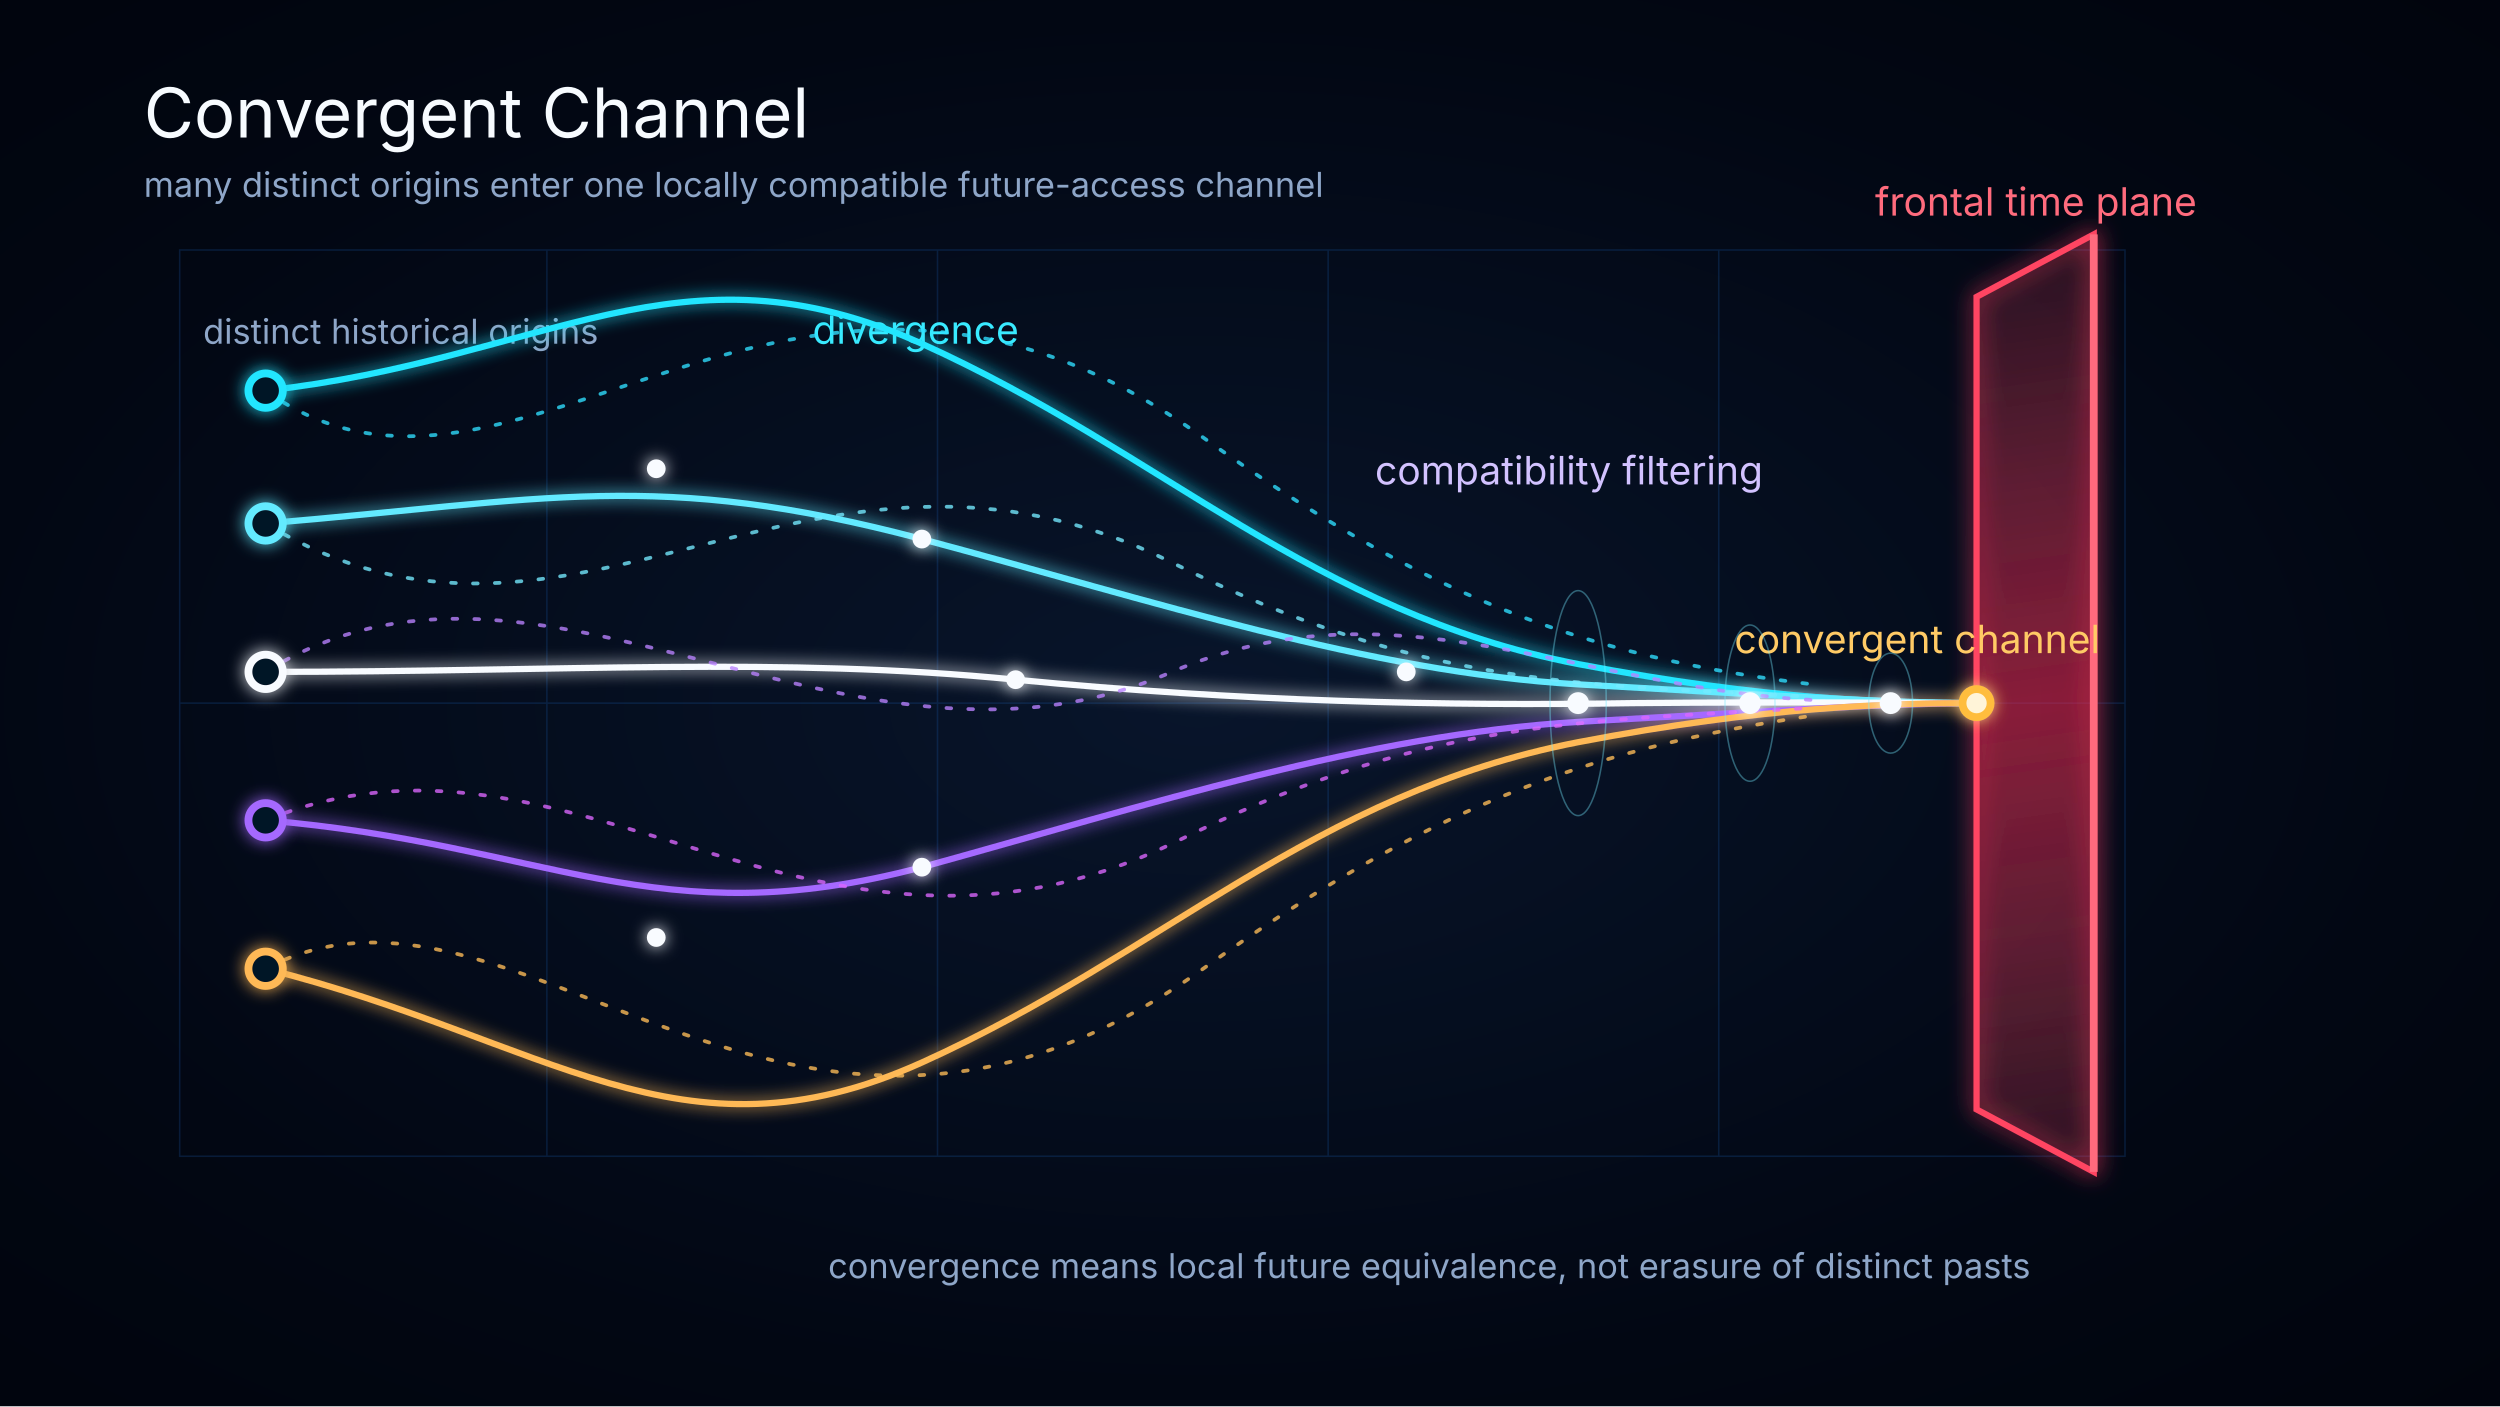
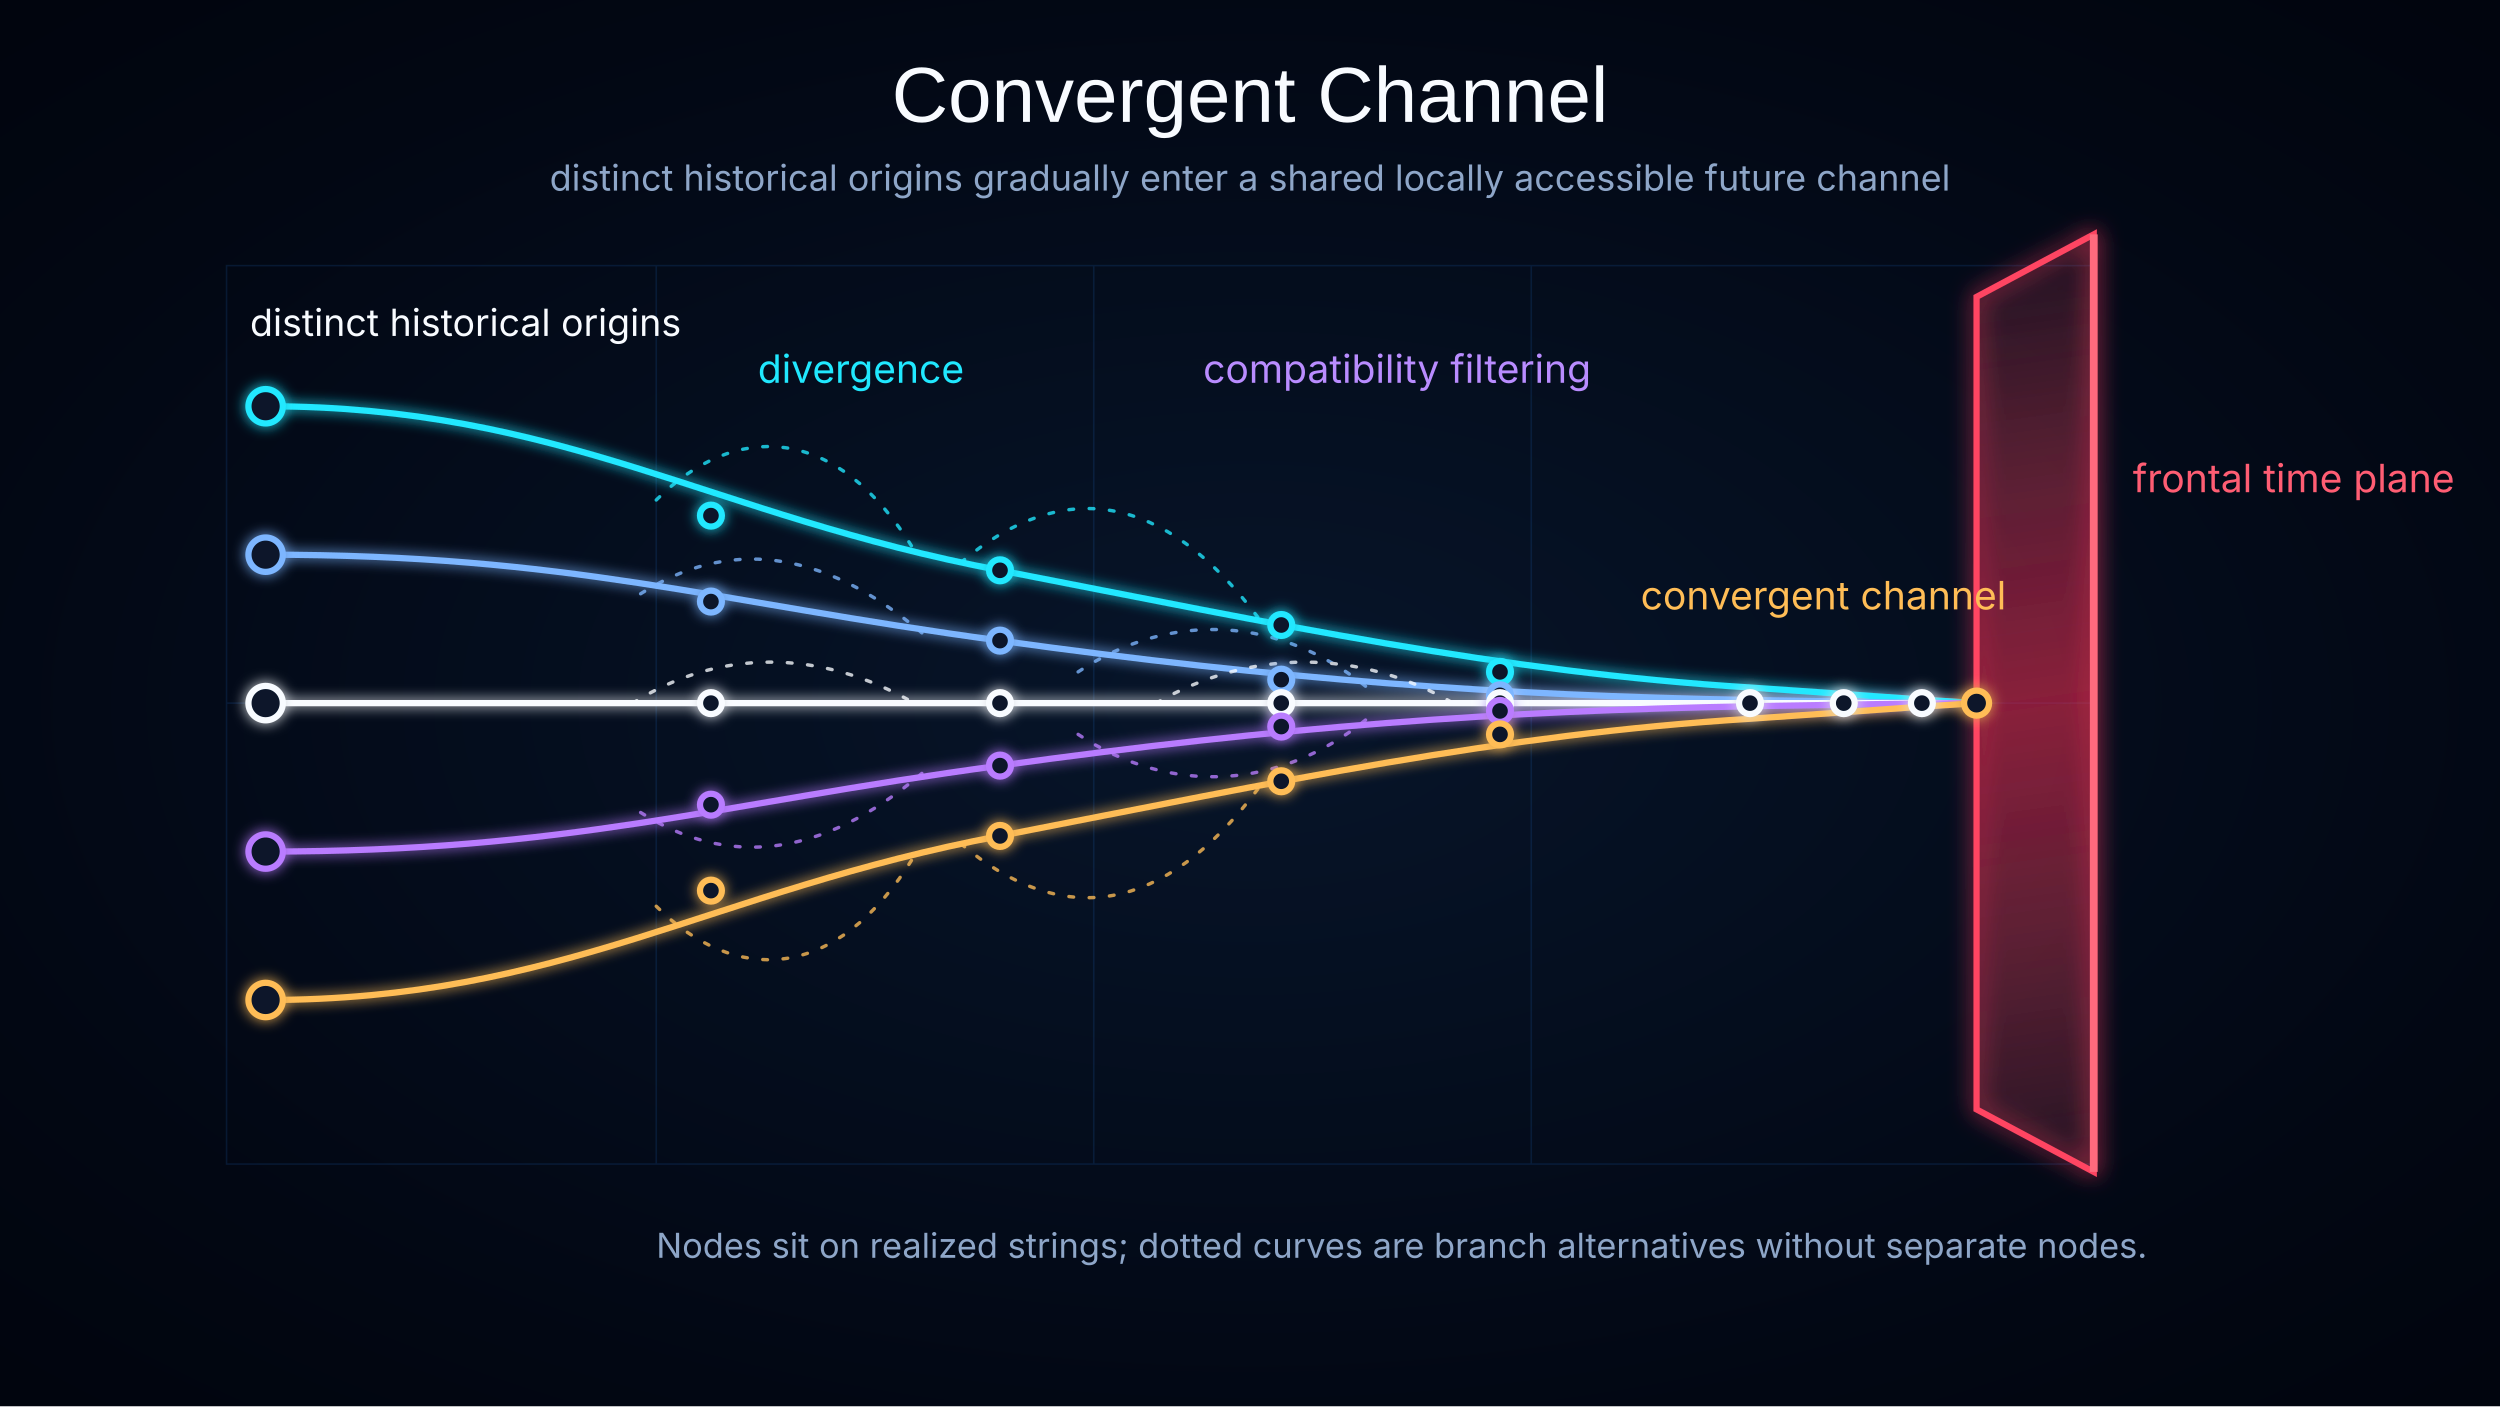
<svg xmlns="http://www.w3.org/2000/svg" viewBox="0 0 1600 900" role="img" aria-labelledby="title desc">
  <defs>
-     <radialGradient id="bg" cx="48%" cy="50%" r="82%">
-       <stop offset="0" stop-color="#08152b" />
-       <stop offset="0.6" stop-color="#020713" />
+     <radialGradient id="bg" cx="50%" cy="50%" r="82%">
+       <stop offset="0" stop-color="#07152a" />
+       <stop offset="0.65" stop-color="#020713" />
      <stop offset="1" stop-color="#00030a" />
    </radialGradient>
-     <linearGradient id="flow" x1="140" y1="450" x2="1260" y2="450" gradientUnits="userSpaceOnUse">
-       <stop offset="0" stop-color="#20eaff" />
-       <stop offset="0.42" stop-color="#776dff" />
-       <stop offset="0.75" stop-color="#f4fbff" />
-       <stop offset="1" stop-color="#ffbf55" />
+     <linearGradient id="plane" x1="1260" y1="160" x2="1340" y2="740" gradientUnits="userSpaceOnUse">
+       <stop offset="0" stop-color="#ff6076" stop-opacity="0.06" />
+       <stop offset="0.5" stop-color="#ff244b" stop-opacity="0.33" />
+       <stop offset="1" stop-color="#ff6076" stop-opacity="0.08" />
    </linearGradient>
-     <linearGradient id="plane" x1="1265" y1="145" x2="1350" y2="755" gradientUnits="userSpaceOnUse">
-       <stop offset="0" stop-color="#ff5870" stop-opacity="0.06" />
-       <stop offset="0.5" stop-color="#ff214a" stop-opacity="0.33" />
-       <stop offset="1" stop-color="#ff5870" stop-opacity="0.08" />
-     </linearGradient>
-     <filter id="glow" x="-80%" y="-80%" width="260%" height="260%">
-       <feGaussianBlur stdDeviation="5" result="b" />
+     <filter id="glow" x="-60%" y="-60%" width="220%" height="220%">
+       <feGaussianBlur stdDeviation="4" result="b" />
      <feMerge>
        <feMergeNode in="b" />
        <feMergeNode in="SourceGraphic" />
      </feMerge>
    </filter>
-     <filter id="rubyGlow" x="-80%" y="-80%" width="260%" height="260%">
+     <filter id="ruby" x="-80%" y="-80%" width="260%" height="260%">
      <feGaussianBlur stdDeviation="7" result="b" />
      <feColorMatrix in="b" type="matrix" values="1 0 0 0 1 0 0 0 0 .04 0 0 0 0 .12 0 0 0 .9 0" result="c" />
      <feMerge>
        <feMergeNode in="c" />
        <feMergeNode in="SourceGraphic" />
      </feMerge>
    </filter>
  </defs>
  <rect width="1600" height="900" fill="url(#bg)" />
-   <text x="92" y="88" fill="#f7fbff" font-family="Inter, Segoe UI, Arial, sans-serif" font-size="44">Convergent Channel</text>
-   <text x="92" y="126" fill="#8ea6c8" font-family="Inter, Segoe UI, Arial, sans-serif" font-size="22">many distinct origins enter one locally compatible future-access channel</text>
-   <g opacity=".22" stroke="#1a63bd" fill="none">
-     <path d="M115 160 H1360 V740 H115 Z" />
-     <path d="M115 450 H1360" />
-     <path d="M350 160 V740" />
-     <path d="M600 160 V740" />
-     <path d="M850 160 V740" />
-     <path d="M1100 160 V740" />
+   <text x="800" y="78" fill="#f8fbff" font-family="Orbitron, Rajdhani, Segoe UI, Arial, sans-serif" font-size="50" text-anchor="middle">Convergent Channel</text>
+   <text x="800" y="122" fill="#8ea6c8" font-family="Inter, Segoe UI, Arial, sans-serif" font-size="23" text-anchor="middle">distinct historical origins gradually enter a shared locally accessible future channel</text>
+   <g opacity=".18" stroke="#1a63bd" fill="none">
+     <path d="M145 170 H1340 V745 H145 Z" />
+     <path d="M145 450 H1340" />
+     <path d="M420 170 V745" />
+     <path d="M700 170 V745" />
+     <path d="M980 170 V745" />
  </g>
-   <g filter="url(#rubyGlow)">
+   <g filter="url(#ruby)">
    <polygon points="1265,190 1340,150 1340,750 1265,710" fill="url(#plane)" stroke="#ff4562" stroke-width="4" />
    <line x1="1340" y1="150" x2="1340" y2="750" stroke="#ff6b7d" stroke-width="5" />
  </g>
-   <text x="1200" y="138" fill="#ff6b7d" font-family="Inter, Segoe UI, Arial, sans-serif" font-size="25">frontal time plane</text>
-   <text x="130" y="220" fill="#8ea6c8" font-family="Inter, Segoe UI, Arial, sans-serif" font-size="22">distinct historical origins</text>
-   <text x="520" y="220" fill="#39eaff" font-family="Inter, Segoe UI, Arial, sans-serif" font-size="25">divergence</text>
-   <text x="880" y="310" fill="#d2c2ff" font-family="Inter, Segoe UI, Arial, sans-serif" font-size="25">compatibility filtering</text>
-   <text x="1110" y="418" fill="#ffca65" font-family="Inter, Segoe UI, Arial, sans-serif" font-size="25">convergent channel</text>
+   <text x="1365" y="315" fill="#ff5d73" font-family="Inter, Segoe UI, Arial, sans-serif" font-size="25">frontal time plane</text>
+   <text x="160" y="215" fill="#f8fbff" font-family="Inter, Segoe UI, Arial, sans-serif" font-size="24">distinct historical origins</text>
+   <text x="485" y="245" fill="#20e8ff" font-family="Inter, Segoe UI, Arial, sans-serif" font-size="25">divergence</text>
+   <text x="770" y="245" fill="#b98cff" font-family="Inter, Segoe UI, Arial, sans-serif" font-size="25">compatibility filtering</text>
+   <text x="1050" y="390" fill="#ffbd56" font-family="Inter, Segoe UI, Arial, sans-serif" font-size="25">convergent channel</text>
  <g fill="none" stroke-linecap="round" stroke-width="4" filter="url(#glow)">
-     <path d="M170 250 C350 230 435 150 590 220 C745 290 840 392 1010 425 C1130 448 1210 450 1265 450" stroke="#22e6ff" />
-     <path d="M170 335 C350 320 420 300 590 345 C740 385 875 430 1010 438 C1135 445 1210 450 1265 450" stroke="#63eaff" />
-     <path d="M170 430 C360 430 500 420 650 435 C795 449 925 452 1045 450 C1155 449 1225 450 1265 450" stroke="#f8fbff" />
-     <path d="M170 525 C350 540 420 600 590 555 C735 515 875 470 1010 462 C1135 455 1210 450 1265 450" stroke="#a569ff" />
-     <path d="M170 620 C350 665 435 750 590 680 C745 610 840 508 1010 475 C1130 452 1210 450 1265 450" stroke="#ffb956" />
+     <path d="M170 260 C360 260 455 330 640 365 C820 400 960 430 1120 440 C1180 444 1230 448 1265 450" stroke="#20e8ff" />
+     <path d="M170 355 C365 355 455 385 640 410 C820 435 960 445 1120 448 C1180 449 1230 450 1265 450" stroke="#7db6ff" />
+     <path d="M170 450 H1265" stroke="#f8fbff" />
+     <path d="M170 545 C365 545 455 515 640 490 C820 465 960 455 1120 452 C1180 451 1230 450 1265 450" stroke="#b97cff" />
+     <path d="M170 640 C360 640 455 570 640 535 C820 500 960 470 1120 460 C1180 456 1230 452 1265 450" stroke="#ffbd56" />
  </g>
-   <g fill="none" stroke-linecap="round" stroke-dasharray="3 11" stroke-width="2.4" opacity=".78">
-     <path d="M170 250 C330 365 505 90 770 280 C910 380 1010 420 1160 438" stroke="#2fdfff" />
-     <path d="M170 335 C365 455 520 245 750 360 C910 440 1010 438 1160 446" stroke="#75eaff" />
-     <path d="M170 430 C345 320 545 520 750 430 C890 370 1010 440 1160 448" stroke="#ba82ff" />
-     <path d="M170 525 C365 445 520 650 750 540 C910 460 1010 462 1160 453" stroke="#dd66ff" />
-     <path d="M170 620 C330 535 505 810 770 620 C910 520 1010 480 1160 458" stroke="#ffbd57" />
+   <g fill="none" stroke-linecap="round" stroke-dasharray="3 10" stroke-width="2.2" opacity=".78">
+     <path d="M420 320 C470 270 535 270 585 352" stroke="#20e8ff" />
+     <path d="M615 360 C680 305 745 315 805 395" stroke="#20e8ff" />
+     <path d="M410 380 C465 345 525 350 590 405" stroke="#7db6ff" />
+     <path d="M690 430 C750 390 820 395 875 440" stroke="#7db6ff" />
+     <path d="M405 450 C460 415 525 415 585 450" stroke="#f8fbff" />
+     <path d="M740 450 C800 415 870 415 930 450" stroke="#f8fbff" />
+     <path d="M410 520 C465 555 525 550 590 495" stroke="#b97cff" />
+     <path d="M690 470 C750 510 820 505 875 460" stroke="#b97cff" />
+     <path d="M420 580 C470 630 535 630 585 548" stroke="#ffbd56" />
+     <path d="M615 540 C680 595 745 585 805 505" stroke="#ffbd56" />
  </g>
-   <g filter="url(#glow)">
-     <g fill="#061426" stroke-width="5">
-       <circle cx="170" cy="250" r="11" stroke="#22e6ff" />
-       <circle cx="170" cy="335" r="11" stroke="#63eaff" />
-       <circle cx="170" cy="430" r="11" stroke="#f8fbff" />
-       <circle cx="170" cy="525" r="11" stroke="#a569ff" />
-       <circle cx="170" cy="620" r="11" stroke="#ffb956" />
-     </g>
-     <g fill="#f8fbff">
-       <circle cx="420" cy="300" r="6" />
-       <circle cx="590" cy="345" r="6" />
-       <circle cx="650" cy="435" r="6" />
-       <circle cx="590" cy="555" r="6" />
-       <circle cx="420" cy="600" r="6" />
-       <circle cx="900" cy="430" r="6" />
-       <circle cx="1010" cy="450" r="7" />
-       <circle cx="1120" cy="450" r="7" />
-       <circle cx="1210" cy="450" r="7" />
-     </g>
-     <circle cx="1265" cy="450" r="9" fill="#fff4d8" stroke="#ffbd3c" stroke-width="5" />
+   <g filter="url(#glow)" fill="#07152a" stroke-width="4">
+     <circle cx="170" cy="260" r="11" stroke="#20e8ff" />
+     <circle cx="170" cy="355" r="11" stroke="#7db6ff" />
+     <circle cx="170" cy="450" r="11" stroke="#f8fbff" />
+     <circle cx="170" cy="545" r="11" stroke="#b97cff" />
+     <circle cx="170" cy="640" r="11" stroke="#ffbd56" />
+     <circle cx="455" cy="330" r="7" stroke="#20e8ff" />
+     <circle cx="640" cy="365" r="7" stroke="#20e8ff" />
+     <circle cx="820" cy="400" r="7" stroke="#20e8ff" />
+     <circle cx="960" cy="430" r="7" stroke="#20e8ff" />
+     <circle cx="455" cy="385" r="7" stroke="#7db6ff" />
+     <circle cx="640" cy="410" r="7" stroke="#7db6ff" />
+     <circle cx="820" cy="435" r="7" stroke="#7db6ff" />
+     <circle cx="960" cy="445" r="7" stroke="#7db6ff" />
+     <circle cx="455" cy="450" r="7" stroke="#f8fbff" />
+     <circle cx="640" cy="450" r="7" stroke="#f8fbff" />
+     <circle cx="820" cy="450" r="7" stroke="#f8fbff" />
+     <circle cx="960" cy="450" r="7" stroke="#f8fbff" />
+     <circle cx="455" cy="515" r="7" stroke="#b97cff" />
+     <circle cx="640" cy="490" r="7" stroke="#b97cff" />
+     <circle cx="820" cy="465" r="7" stroke="#b97cff" />
+     <circle cx="960" cy="455" r="7" stroke="#b97cff" />
+     <circle cx="455" cy="570" r="7" stroke="#ffbd56" />
+     <circle cx="640" cy="535" r="7" stroke="#ffbd56" />
+     <circle cx="820" cy="500" r="7" stroke="#ffbd56" />
+     <circle cx="960" cy="470" r="7" stroke="#ffbd56" />
+     <circle cx="1120" cy="450" r="7" stroke="#f8fbff" />
+     <circle cx="1180" cy="450" r="7" stroke="#f8fbff" />
+     <circle cx="1230" cy="450" r="7" stroke="#f8fbff" />
+     <circle cx="1265" cy="450" r="8" stroke="#ffbd56" />
  </g>
-   <g opacity=".38" fill="none" stroke="#73eaff">
-     <ellipse cx="1010" cy="450" rx="18" ry="72" />
-     <ellipse cx="1120" cy="450" rx="16" ry="50" />
-     <ellipse cx="1210" cy="450" rx="14" ry="32" />
-   </g>
-   <text x="530" y="818" fill="#8ea6c8" font-family="Inter, Segoe UI, Arial, sans-serif" font-size="22">convergence means local future equivalence, not erasure of distinct pasts</text>
+   <text x="420" y="805" fill="#8ea6c8" font-family="Inter, Segoe UI, Arial, sans-serif" font-size="22">Nodes sit on realized strings; dotted curves are branch alternatives without separate nodes.</text>
</svg>
